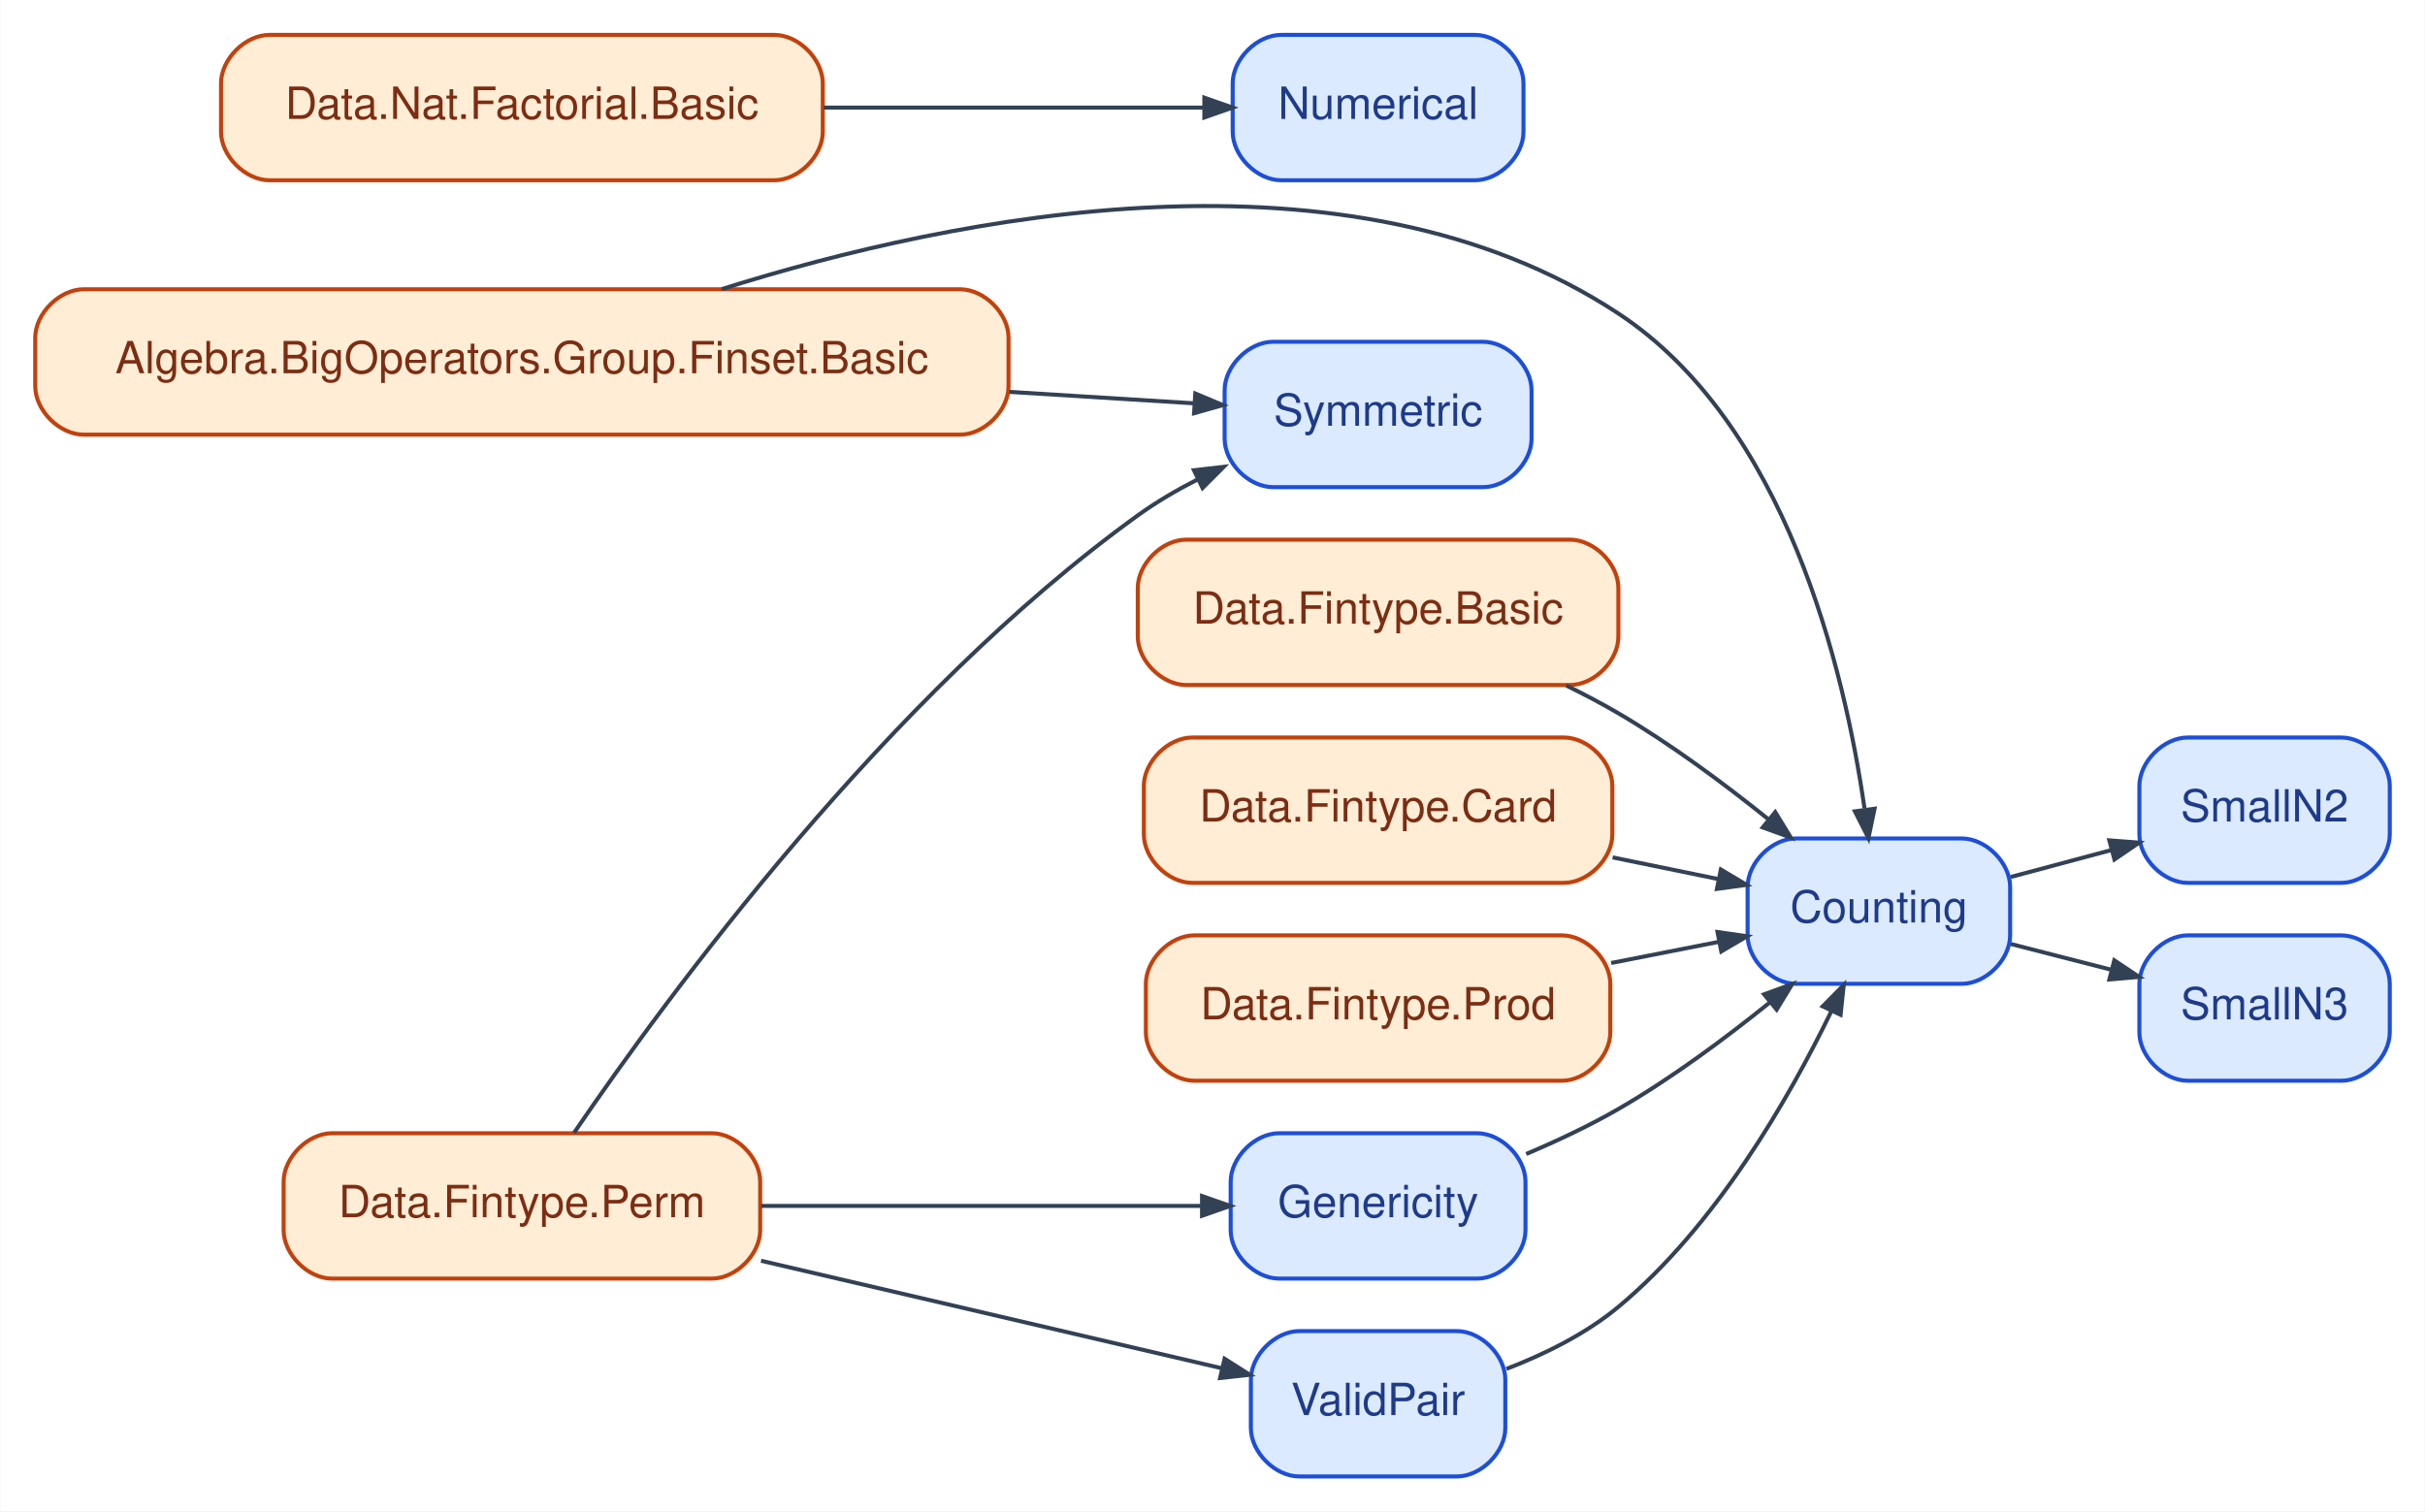
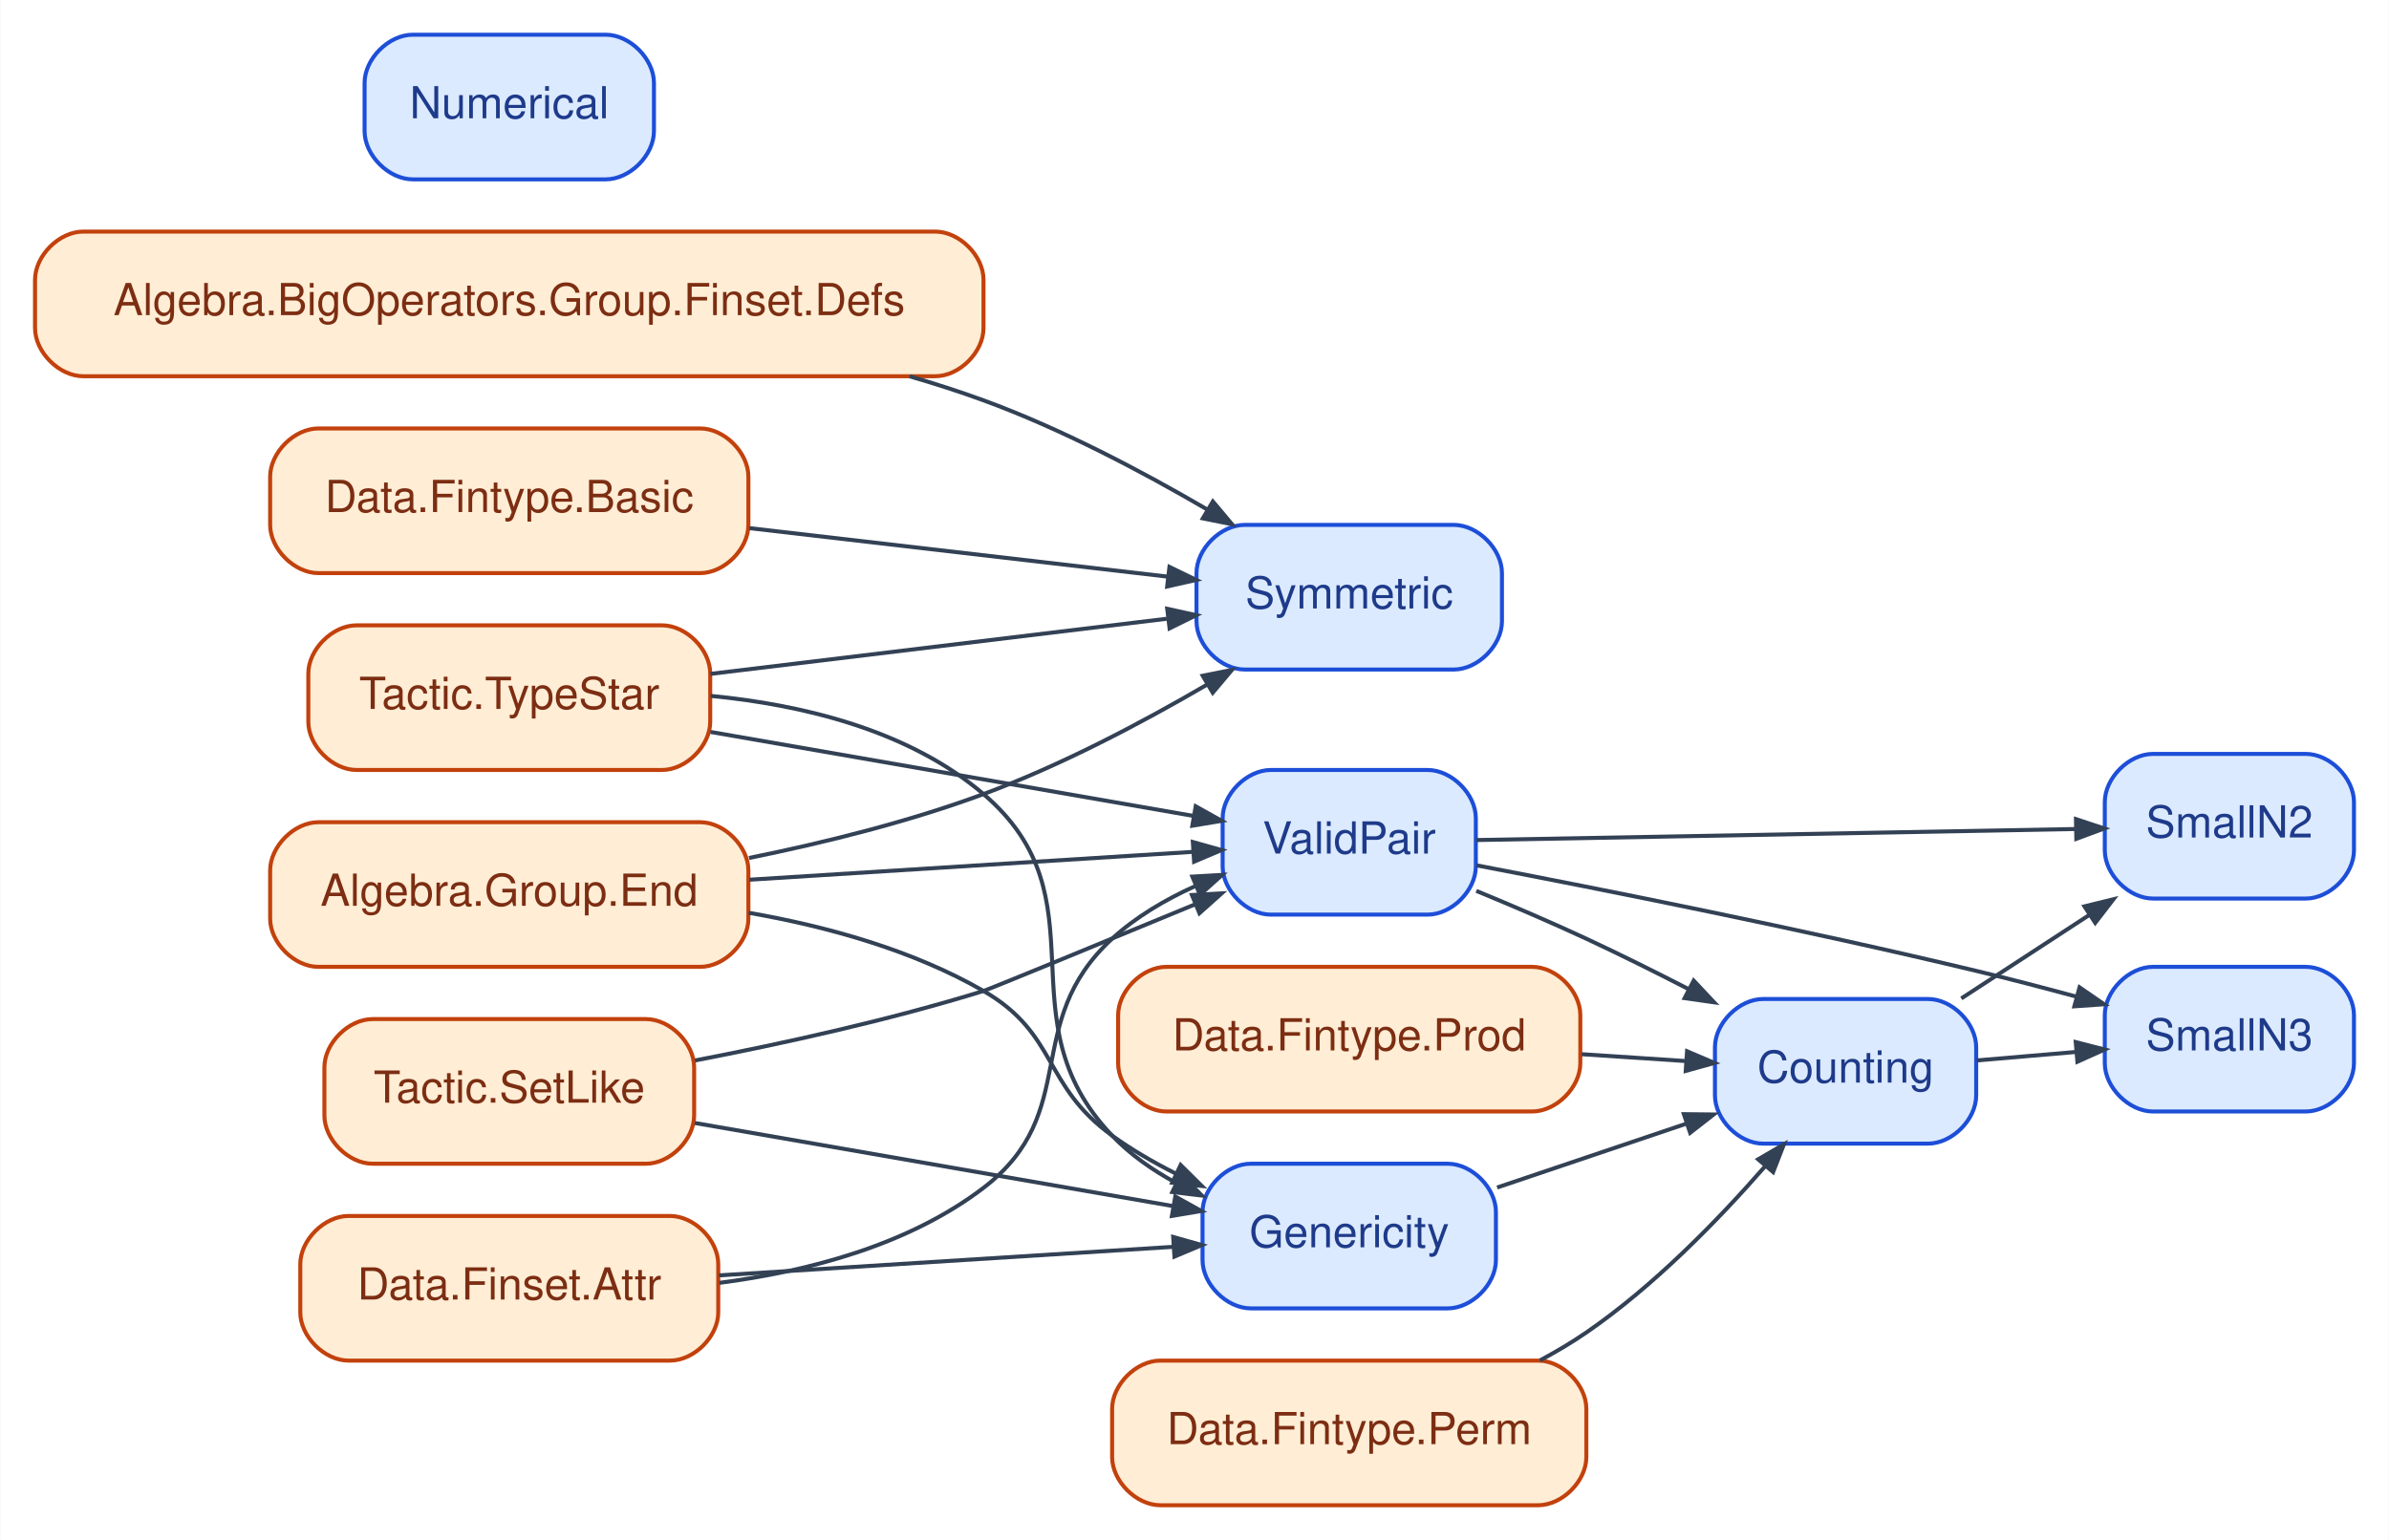
- <svg xmlns="http://www.w3.org/2000/svg" width="600pt" height="374pt" viewBox="0.00 0.00 600.28 374.28">
-   <g id="graph0" class="graph" transform="scale(1 1) rotate(0) translate(8.64 365.64)">
-     <polygon fill="white" stroke="transparent" points="-8.64,8.64 -8.64,-365.64 591.64,-365.64 591.64,8.64 -8.64,8.64" />
+ <svg xmlns="http://www.w3.org/2000/svg" width="594pt" height="383pt" viewBox="0.00 0.00 594.28 383.28">
+   <g id="graph0" class="graph" transform="scale(1 1) rotate(0) translate(8.64 374.64)">
+     <polygon fill="white" stroke="transparent" points="-8.64,8.64 -8.64,-374.64 585.64,-374.64 585.64,8.64 -8.64,8.64" />
    <g id="node1" class="node">
-       <path fill="#ffedd5" stroke="#c2410c" d="M229,-294C229,-294 12,-294 12,-294 6,-294 0,-288 0,-282 0,-282 0,-270 0,-270 0,-264 6,-258 12,-258 12,-258 229,-258 229,-258 235,-258 241,-264 241,-270 241,-270 241,-282 241,-282 241,-288 235,-294 229,-294" />
-       <text text-anchor="middle" x="120.5" y="-273.2" font-family="Helvetica,sans-Serif" font-size="11.00" fill="#7c2d12">Algebra.BigOperators.Group.Finset.Basic</text>
+       <path fill="#ffedd5" stroke="#c2410c" d="M224,-317C224,-317 12,-317 12,-317 6,-317 0,-311 0,-305 0,-305 0,-293 0,-293 0,-287 6,-281 12,-281 12,-281 224,-281 224,-281 230,-281 236,-287 236,-293 236,-293 236,-305 236,-305 236,-311 230,-317 224,-317" />
+       <text text-anchor="middle" x="118" y="-296.2" font-family="Helvetica,sans-Serif" font-size="11.00" fill="#7c2d12">Algebra.BigOperators.Group.Finset.Defs</text>
+     </g>
+     <g id="node14" class="node">
+       <path fill="#dbeafe" stroke="#1d4ed8" d="M353,-244C353,-244 301,-244 301,-244 295,-244 289,-238 289,-232 289,-232 289,-220 289,-220 289,-214 295,-208 301,-208 301,-208 353,-208 353,-208 359,-208 365,-214 365,-220 365,-220 365,-232 365,-232 365,-238 359,-244 353,-244" />
+       <text text-anchor="middle" x="327" y="-223.2" font-family="Helvetica,sans-Serif" font-size="11.00" fill="#1e3a8a">Symmetric</text>
+     </g>
+     <g id="edge13" class="edge">
+       <path fill="none" stroke="#334155" d="M217.59,-280.99C223.87,-279.17 230.06,-277.17 236,-275 255.18,-267.99 275.25,-257.42 291.56,-247.89" />
+       <polygon fill="#334155" stroke="#334155" points="293.07,-249.83 297.84,-244.16 290.57,-245.62 293.07,-249.83" />
+     </g>
+     <g id="node2" class="node">
+       <path fill="#ffedd5" stroke="#c2410c" d="M165.5,-170C165.5,-170 70.5,-170 70.5,-170 64.5,-170 58.5,-164 58.5,-158 58.5,-158 58.5,-146 58.5,-146 58.5,-140 64.5,-134 70.5,-134 70.5,-134 165.5,-134 165.5,-134 171.5,-134 177.5,-140 177.5,-146 177.5,-146 177.5,-158 177.5,-158 177.5,-164 171.5,-170 165.5,-170" />
+       <text text-anchor="middle" x="118" y="-149.2" font-family="Helvetica,sans-Serif" font-size="11.00" fill="#7c2d12">Algebra.Group.End</text>
+     </g>
+     <g id="node10" class="node">
+       <path fill="#dbeafe" stroke="#1d4ed8" d="M351.5,-85C351.5,-85 302.5,-85 302.5,-85 296.5,-85 290.5,-79 290.5,-73 290.5,-73 290.5,-61 290.5,-61 290.5,-55 296.5,-49 302.5,-49 302.5,-49 351.5,-49 351.5,-49 357.5,-49 363.5,-55 363.5,-61 363.5,-61 363.5,-73 363.5,-73 363.5,-79 357.5,-85 351.5,-85" />
+       <text text-anchor="middle" x="327" y="-64.2" font-family="Helvetica,sans-Serif" font-size="11.00" fill="#1e3a8a">Genericity</text>
+     </g>
+     <g id="edge6" class="edge">
+       <path fill="none" stroke="#334155" d="M177.58,-147.46C197.13,-144.05 218.4,-138.15 236,-128 254.54,-117.3 250.65,-104.54 268,-92 272.86,-88.49 278.28,-85.34 283.81,-82.56" />
+       <polygon fill="#334155" stroke="#334155" points="285.05,-84.68 290.32,-79.46 282.95,-80.26 285.05,-84.68" />
+     </g>
+     <g id="edge15" class="edge">
+       <path fill="none" stroke="#334155" d="M177.66,-161.1C196.61,-164.94 217.49,-170.15 236,-177 255.15,-184.09 275.22,-194.67 291.53,-204.19" />
+       <polygon fill="#334155" stroke="#334155" points="290.55,-206.45 297.82,-207.91 293.04,-202.23 290.55,-206.45" />
+     </g>
+     <g id="node15" class="node">
+       <path fill="#dbeafe" stroke="#1d4ed8" d="M346.5,-183C346.5,-183 307.5,-183 307.5,-183 301.5,-183 295.5,-177 295.5,-171 295.5,-171 295.5,-159 295.5,-159 295.5,-153 301.5,-147 307.5,-147 307.5,-147 346.5,-147 346.5,-147 352.5,-147 358.5,-153 358.5,-159 358.5,-159 358.5,-171 358.5,-171 358.5,-177 352.5,-183 346.5,-183" />
+       <text text-anchor="middle" x="327" y="-162.2" font-family="Helvetica,sans-Serif" font-size="11.00" fill="#1e3a8a">ValidPair</text>
+     </g>
+     <g id="edge18" class="edge">
+       <path fill="none" stroke="#334155" d="M177.76,-155.69C213.17,-157.91 257.24,-160.68 288.08,-162.62" />
+       <polygon fill="#334155" stroke="#334155" points="288.09,-165.07 295.23,-163.07 288.4,-160.18 288.09,-165.07" />
+     </g>
+     <g id="node3" class="node">
+       <path fill="#ffedd5" stroke="#c2410c" d="M158,-72C158,-72 78,-72 78,-72 72,-72 66,-66 66,-60 66,-60 66,-48 66,-48 66,-42 72,-36 78,-36 78,-36 158,-36 158,-36 164,-36 170,-42 170,-48 170,-48 170,-60 170,-60 170,-66 164,-72 158,-72" />
+       <text text-anchor="middle" x="118" y="-51.2" font-family="Helvetica,sans-Serif" font-size="11.00" fill="#7c2d12">Data.Finset.Attr</text>
+     </g>
+     <g id="edge8" class="edge">
+       <path fill="none" stroke="#334155" d="M170.17,-57.21C204.9,-59.39 250.29,-62.25 283.12,-64.31" />
+       <polygon fill="#334155" stroke="#334155" points="283.2,-66.77 290.34,-64.76 283.51,-61.88 283.2,-66.77" />
+     </g>
+     <g id="edge20" class="edge">
+       <path fill="none" stroke="#334155" d="M170.28,-55.35C192.37,-58.21 217.35,-64.75 236,-79 260.64,-97.83 245.17,-120.01 268,-141 273.9,-146.42 281.19,-150.71 288.59,-154.06" />
+       <polygon fill="#334155" stroke="#334155" points="287.97,-156.46 295.38,-156.89 289.86,-151.94 287.97,-156.46" />
+     </g>
+     <g id="node4" class="node">
+       <path fill="#ffedd5" stroke="#c2410c" d="M165.5,-268C165.5,-268 70.5,-268 70.5,-268 64.5,-268 58.5,-262 58.5,-256 58.5,-256 58.5,-244 58.5,-244 58.5,-238 64.5,-232 70.5,-232 70.5,-232 165.5,-232 165.5,-232 171.5,-232 177.5,-238 177.5,-244 177.5,-244 177.5,-256 177.5,-256 177.5,-262 171.5,-268 165.5,-268" />
+       <text text-anchor="middle" x="118" y="-247.2" font-family="Helvetica,sans-Serif" font-size="11.00" fill="#7c2d12">Data.Fintype.Basic</text>
+     </g>
+     <g id="edge14" class="edge">
+       <path fill="none" stroke="#334155" d="M177.76,-243.19C210.85,-239.35 251.49,-234.64 281.84,-231.12" />
+       <polygon fill="#334155" stroke="#334155" points="282.27,-233.54 288.94,-230.3 281.7,-228.67 282.27,-233.54" />
+     </g>
+     <g id="node5" class="node">
+       <path fill="#ffedd5" stroke="#c2410c" d="M374,-36C374,-36 280,-36 280,-36 274,-36 268,-30 268,-24 268,-24 268,-12 268,-12 268,-6 274,0 280,0 280,0 374,0 374,0 380,0 386,-6 386,-12 386,-12 386,-24 386,-24 386,-30 380,-36 374,-36" />
+       <text text-anchor="middle" x="327" y="-15.2" font-family="Helvetica,sans-Serif" font-size="11.00" fill="#7c2d12">Data.Fintype.Perm</text>
+     </g>
+     <g id="node9" class="node">
+       <path fill="#dbeafe" stroke="#1d4ed8" d="M471,-126C471,-126 430,-126 430,-126 424,-126 418,-120 418,-114 418,-114 418,-102 418,-102 418,-96 424,-90 430,-90 430,-90 471,-90 471,-90 477,-90 483,-96 483,-102 483,-102 483,-114 483,-114 483,-120 477,-126 471,-126" />
+       <text text-anchor="middle" x="450.5" y="-105.2" font-family="Helvetica,sans-Serif" font-size="11.00" fill="#1e3a8a">Counting</text>
+     </g>
+     <g id="edge2" class="edge">
+       <path fill="none" stroke="#334155" d="M374.47,-36.05C378.48,-38.2 382.39,-40.52 386,-43 402.72,-54.49 418.67,-70.84 430.4,-84.27" />
+       <polygon fill="#334155" stroke="#334155" points="428.75,-86.1 435.16,-89.83 432.47,-82.92 428.75,-86.1" />
+     </g>
+     <g id="node6" class="node">
+       <path fill="#ffedd5" stroke="#c2410c" d="M372.5,-134C372.5,-134 281.5,-134 281.5,-134 275.5,-134 269.5,-128 269.5,-122 269.5,-122 269.5,-110 269.5,-110 269.5,-104 275.5,-98 281.5,-98 281.5,-98 372.5,-98 372.5,-98 378.5,-98 384.5,-104 384.5,-110 384.5,-110 384.5,-122 384.5,-122 384.5,-128 378.5,-134 372.5,-134" />
+       <text text-anchor="middle" x="327" y="-113.2" font-family="Helvetica,sans-Serif" font-size="11.00" fill="#7c2d12">Data.Fintype.Prod</text>
+     </g>
+     <g id="edge1" class="edge">
+       <path fill="none" stroke="#334155" d="M384.84,-112.26C393.63,-111.68 402.53,-111.09 410.79,-110.55" />
+       <polygon fill="#334155" stroke="#334155" points="411.06,-112.99 417.88,-110.08 410.73,-108.1 411.06,-112.99" />
    </g>
    <g id="node7" class="node">
-       <path fill="#dbeafe" stroke="#1d4ed8" d="M477,-158C477,-158 436,-158 436,-158 430,-158 424,-152 424,-146 424,-146 424,-134 424,-134 424,-128 430,-122 436,-122 436,-122 477,-122 477,-122 483,-122 489,-128 489,-134 489,-134 489,-146 489,-146 489,-152 483,-158 477,-158" />
-       <text text-anchor="middle" x="456.5" y="-137.2" font-family="Helvetica,sans-Serif" font-size="11.00" fill="#1e3a8a">Counting</text>
+       <path fill="#ffedd5" stroke="#c2410c" d="M152,-121C152,-121 84,-121 84,-121 78,-121 72,-115 72,-109 72,-109 72,-97 72,-97 72,-91 78,-85 84,-85 84,-85 152,-85 152,-85 158,-85 164,-91 164,-97 164,-97 164,-109 164,-109 164,-115 158,-121 152,-121" />
+       <text text-anchor="middle" x="118" y="-100.2" font-family="Helvetica,sans-Serif" font-size="11.00" fill="#7c2d12">Tactic.SetLike</text>
    </g>
-     <g id="edge1" class="edge">
-       <path fill="none" stroke="#334155" d="M169.98,-294.04C227.88,-312.26 325.28,-331.98 392,-288 433.45,-260.68 447.95,-200.05 452.94,-165.47" />
-       <polygon fill="#334155" stroke="#334155" points="455.43,-165.36 453.92,-158.09 450.57,-164.71 455.43,-165.36" />
+     <g id="edge5" class="edge">
+       <path fill="none" stroke="#334155" d="M164.17,-95.14C199.49,-89 248.26,-80.52 283.01,-74.48" />
+       <polygon fill="#334155" stroke="#334155" points="283.72,-76.84 290.2,-73.23 282.88,-72.01 283.72,-76.84" />
+     </g>
+     <g id="edge17" class="edge">
+       <path fill="none" stroke="#334155" d="M164.21,-110.7C186.13,-114.92 212.69,-120.78 236,-128 237.42,-128.44 264.49,-139.58 288.57,-149.53" />
+       <polygon fill="#334155" stroke="#334155" points="287.86,-151.88 295.26,-152.29 289.73,-147.35 287.86,-151.88" />
+     </g>
+     <g id="node8" class="node">
+       <path fill="#ffedd5" stroke="#c2410c" d="M156,-219C156,-219 80,-219 80,-219 74,-219 68,-213 68,-207 68,-207 68,-195 68,-195 68,-189 74,-183 80,-183 80,-183 156,-183 156,-183 162,-183 168,-189 168,-195 168,-195 168,-207 168,-207 168,-213 162,-219 156,-219" />
+       <text text-anchor="middle" x="118" y="-198.2" font-family="Helvetica,sans-Serif" font-size="11.00" fill="#7c2d12">Tactic.TypeStar</text>
+     </g>
+     <g id="edge7" class="edge">
+       <path fill="none" stroke="#334155" d="M168.12,-201.44C191.08,-199.22 217.39,-192.88 236,-177 266.7,-150.79 240.13,-121.2 268,-92 272.5,-87.28 278.04,-83.41 283.9,-80.24" />
+       <polygon fill="#334155" stroke="#334155" points="285.14,-82.36 290.34,-77.07 282.98,-77.96 285.14,-82.36" />
+     </g>
+     <g id="edge16" class="edge">
+       <path fill="none" stroke="#334155" d="M168.06,-206.92C202.51,-211.09 248.22,-216.61 281.6,-220.64" />
+       <polygon fill="#334155" stroke="#334155" points="281.71,-223.12 288.95,-221.53 282.3,-218.25 281.71,-223.12" />
+     </g>
+     <g id="edge19" class="edge">
+       <path fill="none" stroke="#334155" d="M168.06,-192.47C204.89,-186.06 254.58,-177.42 288.32,-171.55" />
+       <polygon fill="#334155" stroke="#334155" points="288.8,-173.96 295.27,-170.34 287.96,-169.13 288.8,-173.96" />
    </g>
    <g id="node12" class="node">
-       <path fill="#dbeafe" stroke="#1d4ed8" d="M358.5,-281C358.5,-281 306.5,-281 306.5,-281 300.5,-281 294.5,-275 294.5,-269 294.5,-269 294.5,-257 294.5,-257 294.5,-251 300.5,-245 306.5,-245 306.5,-245 358.5,-245 358.5,-245 364.5,-245 370.5,-251 370.5,-257 370.5,-257 370.5,-269 370.5,-269 370.5,-275 364.5,-281 358.5,-281" />
-       <text text-anchor="middle" x="332.5" y="-260.2" font-family="Helvetica,sans-Serif" font-size="11.00" fill="#1e3a8a">Symmetric</text>
+       <path fill="#dbeafe" stroke="#1d4ed8" d="M565,-187C565,-187 527,-187 527,-187 521,-187 515,-181 515,-175 515,-175 515,-163 515,-163 515,-157 521,-151 527,-151 527,-151 565,-151 565,-151 571,-151 577,-157 577,-163 577,-163 577,-175 577,-175 577,-181 571,-187 565,-187" />
+       <text text-anchor="middle" x="546" y="-166.2" font-family="Helvetica,sans-Serif" font-size="11.00" fill="#1e3a8a">SmallN2</text>
+     </g>
+     <g id="edge9" class="edge">
+       <path fill="none" stroke="#334155" d="M479.3,-126.14C489.29,-132.65 500.67,-140.08 511.12,-146.9" />
+       <polygon fill="#334155" stroke="#334155" points="509.94,-149.05 517.15,-150.83 512.62,-144.95 509.94,-149.05" />
+     </g>
+     <g id="node13" class="node">
+       <path fill="#dbeafe" stroke="#1d4ed8" d="M565,-134C565,-134 527,-134 527,-134 521,-134 515,-128 515,-122 515,-122 515,-110 515,-110 515,-104 521,-98 527,-98 527,-98 565,-98 565,-98 571,-98 577,-104 577,-110 577,-110 577,-122 577,-122 577,-128 571,-134 565,-134" />
+       <text text-anchor="middle" x="546" y="-113.2" font-family="Helvetica,sans-Serif" font-size="11.00" fill="#1e3a8a">SmallN3</text>
    </g>
    <g id="edge11" class="edge">
-       <path fill="none" stroke="#334155" d="M241.22,-268.59C257.39,-267.59 273.08,-266.62 286.72,-265.77" />
-       <polygon fill="#334155" stroke="#334155" points="287.24,-268.19 294.08,-265.32 286.94,-263.3 287.24,-268.19" />
-     </g>
-     <g id="node2" class="node">
-       <path fill="#ffedd5" stroke="#c2410c" d="M380,-232C380,-232 285,-232 285,-232 279,-232 273,-226 273,-220 273,-220 273,-208 273,-208 273,-202 279,-196 285,-196 285,-196 380,-196 380,-196 386,-196 392,-202 392,-208 392,-208 392,-220 392,-220 392,-226 386,-232 380,-232" />
-       <text text-anchor="middle" x="332.5" y="-211.2" font-family="Helvetica,sans-Serif" font-size="11.00" fill="#7c2d12">Data.Fintype.Basic</text>
+       <path fill="none" stroke="#334155" d="M483.15,-110.71C491.02,-111.38 499.53,-112.11 507.65,-112.8" />
+       <polygon fill="#334155" stroke="#334155" points="507.77,-115.27 514.96,-113.43 508.19,-110.39 507.77,-115.27" />
    </g>
    <g id="edge3" class="edge">
-       <path fill="none" stroke="#334155" d="M379.1,-195.87C383.53,-193.7 387.9,-191.4 392,-189 404.89,-181.44 418.13,-171.61 429.16,-162.74" />
-       <polygon fill="#334155" stroke="#334155" points="430.84,-164.53 434.71,-158.21 427.74,-160.73 430.84,-164.53" />
+       <path fill="none" stroke="#334155" d="M363.8,-79.08C378.61,-84.08 395.81,-89.88 410.91,-94.98" />
+       <polygon fill="#334155" stroke="#334155" points="410.26,-97.34 417.68,-97.26 411.83,-92.7 410.26,-97.34" />
    </g>
-     <g id="node3" class="node">
-       <path fill="#ffedd5" stroke="#c2410c" d="M378.5,-183C378.5,-183 286.5,-183 286.5,-183 280.5,-183 274.5,-177 274.5,-171 274.5,-171 274.5,-159 274.5,-159 274.5,-153 280.5,-147 286.5,-147 286.5,-147 378.5,-147 378.5,-147 384.5,-147 390.5,-153 390.5,-159 390.5,-159 390.5,-171 390.5,-171 390.5,-177 384.5,-183 378.5,-183" />
-       <text text-anchor="middle" x="332.5" y="-162.2" font-family="Helvetica,sans-Serif" font-size="11.00" fill="#7c2d12">Data.Fintype.Card</text>
+     <g id="node11" class="node">
+       <path fill="#dbeafe" stroke="#1d4ed8" d="M142,-366C142,-366 94,-366 94,-366 88,-366 82,-360 82,-354 82,-354 82,-342 82,-342 82,-336 88,-330 94,-330 94,-330 142,-330 142,-330 148,-330 154,-336 154,-342 154,-342 154,-354 154,-354 154,-360 148,-366 142,-366" />
+       <text text-anchor="middle" x="118" y="-345.2" font-family="Helvetica,sans-Serif" font-size="11.00" fill="#1e3a8a">Numerical</text>
    </g>
-     <g id="edge2" class="edge">
-       <path fill="none" stroke="#334155" d="M390.57,-153.31C399.49,-151.48 408.51,-149.63 416.89,-147.91" />
-       <polygon fill="#334155" stroke="#334155" points="417.38,-150.31 423.75,-146.51 416.4,-145.51 417.38,-150.31" />
+     <g id="edge4" class="edge">
+       <path fill="none" stroke="#334155" d="M358.62,-152.91C367.52,-149.24 377.21,-145.09 386,-141 394.35,-137.11 403.18,-132.71 411.52,-128.42" />
+       <polygon fill="#334155" stroke="#334155" points="412.71,-130.57 417.79,-125.17 410.45,-126.22 412.71,-130.57" />
    </g>
-     <g id="node4" class="node">
-       <path fill="#ffedd5" stroke="#c2410c" d="M167.5,-85C167.5,-85 73.5,-85 73.5,-85 67.5,-85 61.5,-79 61.5,-73 61.5,-73 61.5,-61 61.5,-61 61.5,-55 67.5,-49 73.5,-49 73.5,-49 167.5,-49 167.5,-49 173.5,-49 179.5,-55 179.5,-61 179.5,-61 179.5,-73 179.5,-73 179.5,-79 173.5,-85 167.5,-85" />
-       <text text-anchor="middle" x="120.5" y="-64.2" font-family="Helvetica,sans-Serif" font-size="11.00" fill="#7c2d12">Data.Fintype.Perm</text>
-     </g>
-     <g id="node8" class="node">
-       <path fill="#dbeafe" stroke="#1d4ed8" d="M357,-85C357,-85 308,-85 308,-85 302,-85 296,-79 296,-73 296,-73 296,-61 296,-61 296,-55 302,-49 308,-49 308,-49 357,-49 357,-49 363,-49 369,-55 369,-61 369,-61 369,-73 369,-73 369,-79 363,-85 357,-85" />
-       <text text-anchor="middle" x="332.5" y="-64.2" font-family="Helvetica,sans-Serif" font-size="11.00" fill="#1e3a8a">Genericity</text>
-     </g>
-     <g id="edge7" class="edge">
-       <path fill="none" stroke="#334155" d="M179.72,-67C214.22,-67 257.19,-67 288.59,-67" />
-       <polygon fill="#334155" stroke="#334155" points="288.91,-69.45 295.91,-67 288.91,-64.55 288.91,-69.45" />
+     <g id="edge10" class="edge">
+       <path fill="none" stroke="#334155" d="M358.63,-165.56C397.84,-166.29 465.71,-167.54 507.83,-168.31" />
+       <polygon fill="#334155" stroke="#334155" points="507.83,-170.77 514.87,-168.44 507.92,-165.87 507.83,-170.77" />
    </g>
    <g id="edge12" class="edge">
-       <path fill="none" stroke="#334155" d="M133.41,-85.1C156.62,-119.15 211.07,-193.34 273,-238 277.54,-241.27 282.56,-244.23 287.71,-246.86" />
-       <polygon fill="#334155" stroke="#334155" points="286.91,-249.19 294.28,-250.03 289.04,-244.78 286.91,-249.19" />
-     </g>
-     <g id="node13" class="node">
-       <path fill="#dbeafe" stroke="#1d4ed8" d="M352,-36C352,-36 313,-36 313,-36 307,-36 301,-30 301,-24 301,-24 301,-12 301,-12 301,-6 307,0 313,0 313,0 352,0 352,0 358,0 364,-6 364,-12 364,-12 364,-24 364,-24 364,-30 358,-36 352,-36" />
-       <text text-anchor="middle" x="332.5" y="-15.2" font-family="Helvetica,sans-Serif" font-size="11.00" fill="#1e3a8a">ValidPair</text>
-     </g>
-     <g id="edge13" class="edge">
-       <path fill="none" stroke="#334155" d="M179.72,-53.42C216.17,-44.91 262.07,-34.2 293.8,-26.8" />
-       <polygon fill="#334155" stroke="#334155" points="294.49,-29.15 300.75,-25.18 293.38,-24.38 294.49,-29.15" />
-     </g>
-     <g id="node5" class="node">
-       <path fill="#ffedd5" stroke="#c2410c" d="M378,-134C378,-134 287,-134 287,-134 281,-134 275,-128 275,-122 275,-122 275,-110 275,-110 275,-104 281,-98 287,-98 287,-98 378,-98 378,-98 384,-98 390,-104 390,-110 390,-110 390,-122 390,-122 390,-128 384,-134 378,-134" />
-       <text text-anchor="middle" x="332.5" y="-113.2" font-family="Helvetica,sans-Serif" font-size="11.00" fill="#7c2d12">Data.Fintype.Prod</text>
-     </g>
-     <g id="edge4" class="edge">
-       <path fill="none" stroke="#334155" d="M390.21,-127.16C399.26,-128.94 408.42,-130.74 416.92,-132.41" />
-       <polygon fill="#334155" stroke="#334155" points="416.54,-134.83 423.88,-133.78 417.48,-130.02 416.54,-134.83" />
-     </g>
-     <g id="node6" class="node">
-       <path fill="#ffedd5" stroke="#c2410c" d="M183,-357C183,-357 58,-357 58,-357 52,-357 46,-351 46,-345 46,-345 46,-333 46,-333 46,-327 52,-321 58,-321 58,-321 183,-321 183,-321 189,-321 195,-327 195,-333 195,-333 195,-345 195,-345 195,-351 189,-357 183,-357" />
-       <text text-anchor="middle" x="120.5" y="-336.2" font-family="Helvetica,sans-Serif" font-size="11.00" fill="#7c2d12">Data.Nat.Factorial.Basic</text>
-     </g>
-     <g id="node9" class="node">
-       <path fill="#dbeafe" stroke="#1d4ed8" d="M356.5,-357C356.5,-357 308.5,-357 308.5,-357 302.5,-357 296.5,-351 296.5,-345 296.5,-345 296.5,-333 296.5,-333 296.5,-327 302.5,-321 308.5,-321 308.5,-321 356.5,-321 356.5,-321 362.5,-321 368.5,-327 368.5,-333 368.5,-333 368.5,-345 368.5,-345 368.5,-351 362.5,-357 356.5,-357" />
-       <text text-anchor="middle" x="332.5" y="-336.2" font-family="Helvetica,sans-Serif" font-size="11.00" fill="#1e3a8a">Numerical</text>
-     </g>
-     <g id="edge8" class="edge">
-       <path fill="none" stroke="#334155" d="M195.24,-339C226.81,-339 262.53,-339 289.47,-339" />
-       <polygon fill="#334155" stroke="#334155" points="289.48,-341.45 296.48,-339 289.48,-336.55 289.48,-341.45" />
-     </g>
-     <g id="node10" class="node">
-       <path fill="#dbeafe" stroke="#1d4ed8" d="M571,-183C571,-183 533,-183 533,-183 527,-183 521,-177 521,-171 521,-171 521,-159 521,-159 521,-153 527,-147 533,-147 533,-147 571,-147 571,-147 577,-147 583,-153 583,-159 583,-159 583,-171 583,-171 583,-177 577,-183 571,-183" />
-       <text text-anchor="middle" x="552" y="-162.2" font-family="Helvetica,sans-Serif" font-size="11.00" fill="#1e3a8a">SmallN2</text>
-     </g>
-     <g id="edge9" class="edge">
-       <path fill="none" stroke="#334155" d="M489.15,-148.46C497.18,-150.61 505.88,-152.94 514.14,-155.15" />
-       <polygon fill="#334155" stroke="#334155" points="513.56,-157.53 520.96,-156.97 514.83,-152.79 513.56,-157.53" />
-     </g>
-     <g id="node11" class="node">
-       <path fill="#dbeafe" stroke="#1d4ed8" d="M571,-134C571,-134 533,-134 533,-134 527,-134 521,-128 521,-122 521,-122 521,-110 521,-110 521,-104 527,-98 533,-98 533,-98 571,-98 571,-98 577,-98 583,-104 583,-110 583,-110 583,-122 583,-122 583,-128 577,-134 571,-134" />
-       <text text-anchor="middle" x="552" y="-113.2" font-family="Helvetica,sans-Serif" font-size="11.00" fill="#1e3a8a">SmallN3</text>
-     </g>
-     <g id="edge10" class="edge">
-       <path fill="none" stroke="#334155" d="M489.15,-131.87C497.18,-129.81 505.88,-127.58 514.14,-125.46" />
-       <polygon fill="#334155" stroke="#334155" points="514.79,-127.82 520.96,-123.71 513.57,-123.08 514.79,-127.82" />
-     </g>
-     <g id="edge5" class="edge">
-       <path fill="none" stroke="#334155" d="M369.18,-79.86C376.89,-83.12 384.87,-86.89 392,-91 405.04,-98.53 418.4,-108.44 429.48,-117.38" />
-       <polygon fill="#334155" stroke="#334155" points="428.08,-119.4 435.05,-121.94 431.19,-115.61 428.08,-119.4" />
-     </g>
-     <g id="edge6" class="edge">
-       <path fill="none" stroke="#334155" d="M364.29,-26.64C373.85,-30.32 383.97,-35.34 392,-42 416.04,-61.94 434.14,-93.38 444.75,-115.25" />
-       <polygon fill="#334155" stroke="#334155" points="442.59,-116.42 447.8,-121.7 447.02,-114.33 442.59,-116.42" />
+       <path fill="none" stroke="#334155" d="M358.71,-159.26C390.08,-153.26 440.12,-143.29 483,-133 491.14,-131.05 499.83,-128.78 508.05,-126.55" />
+       <polygon fill="#334155" stroke="#334155" points="508.72,-128.9 514.83,-124.69 507.43,-124.18 508.72,-128.9" />
    </g>
  </g>
</svg>
